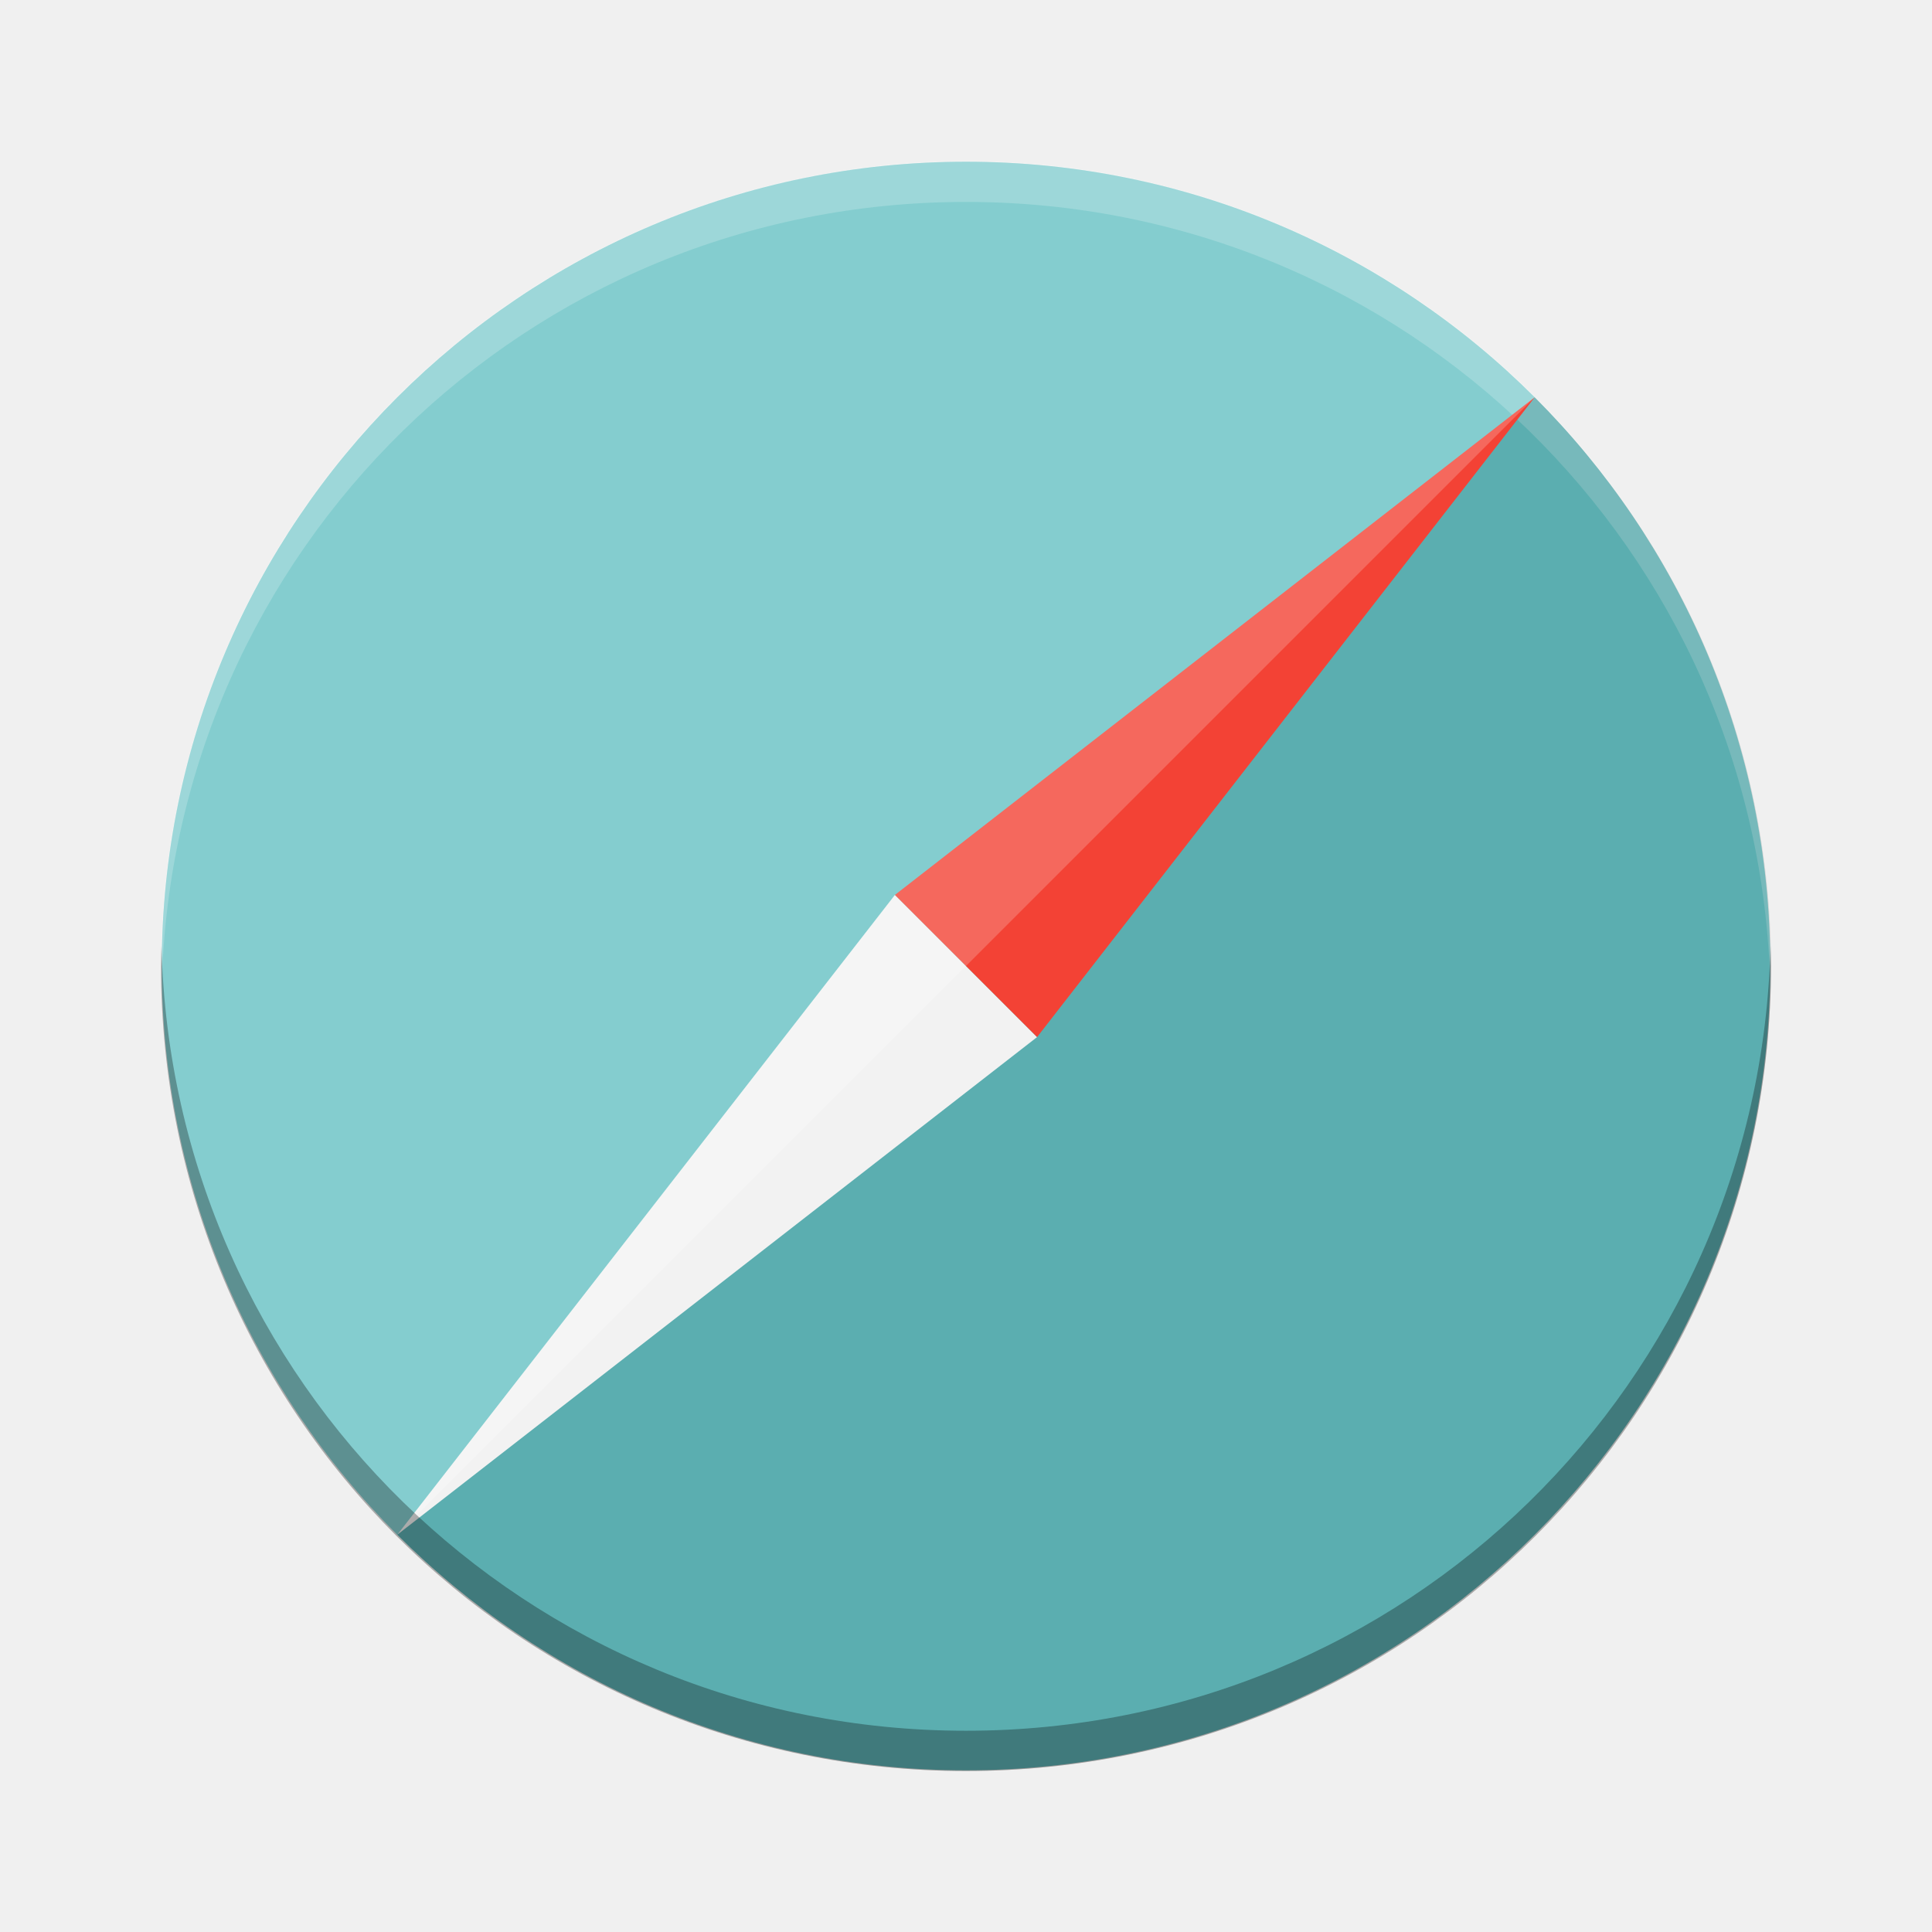
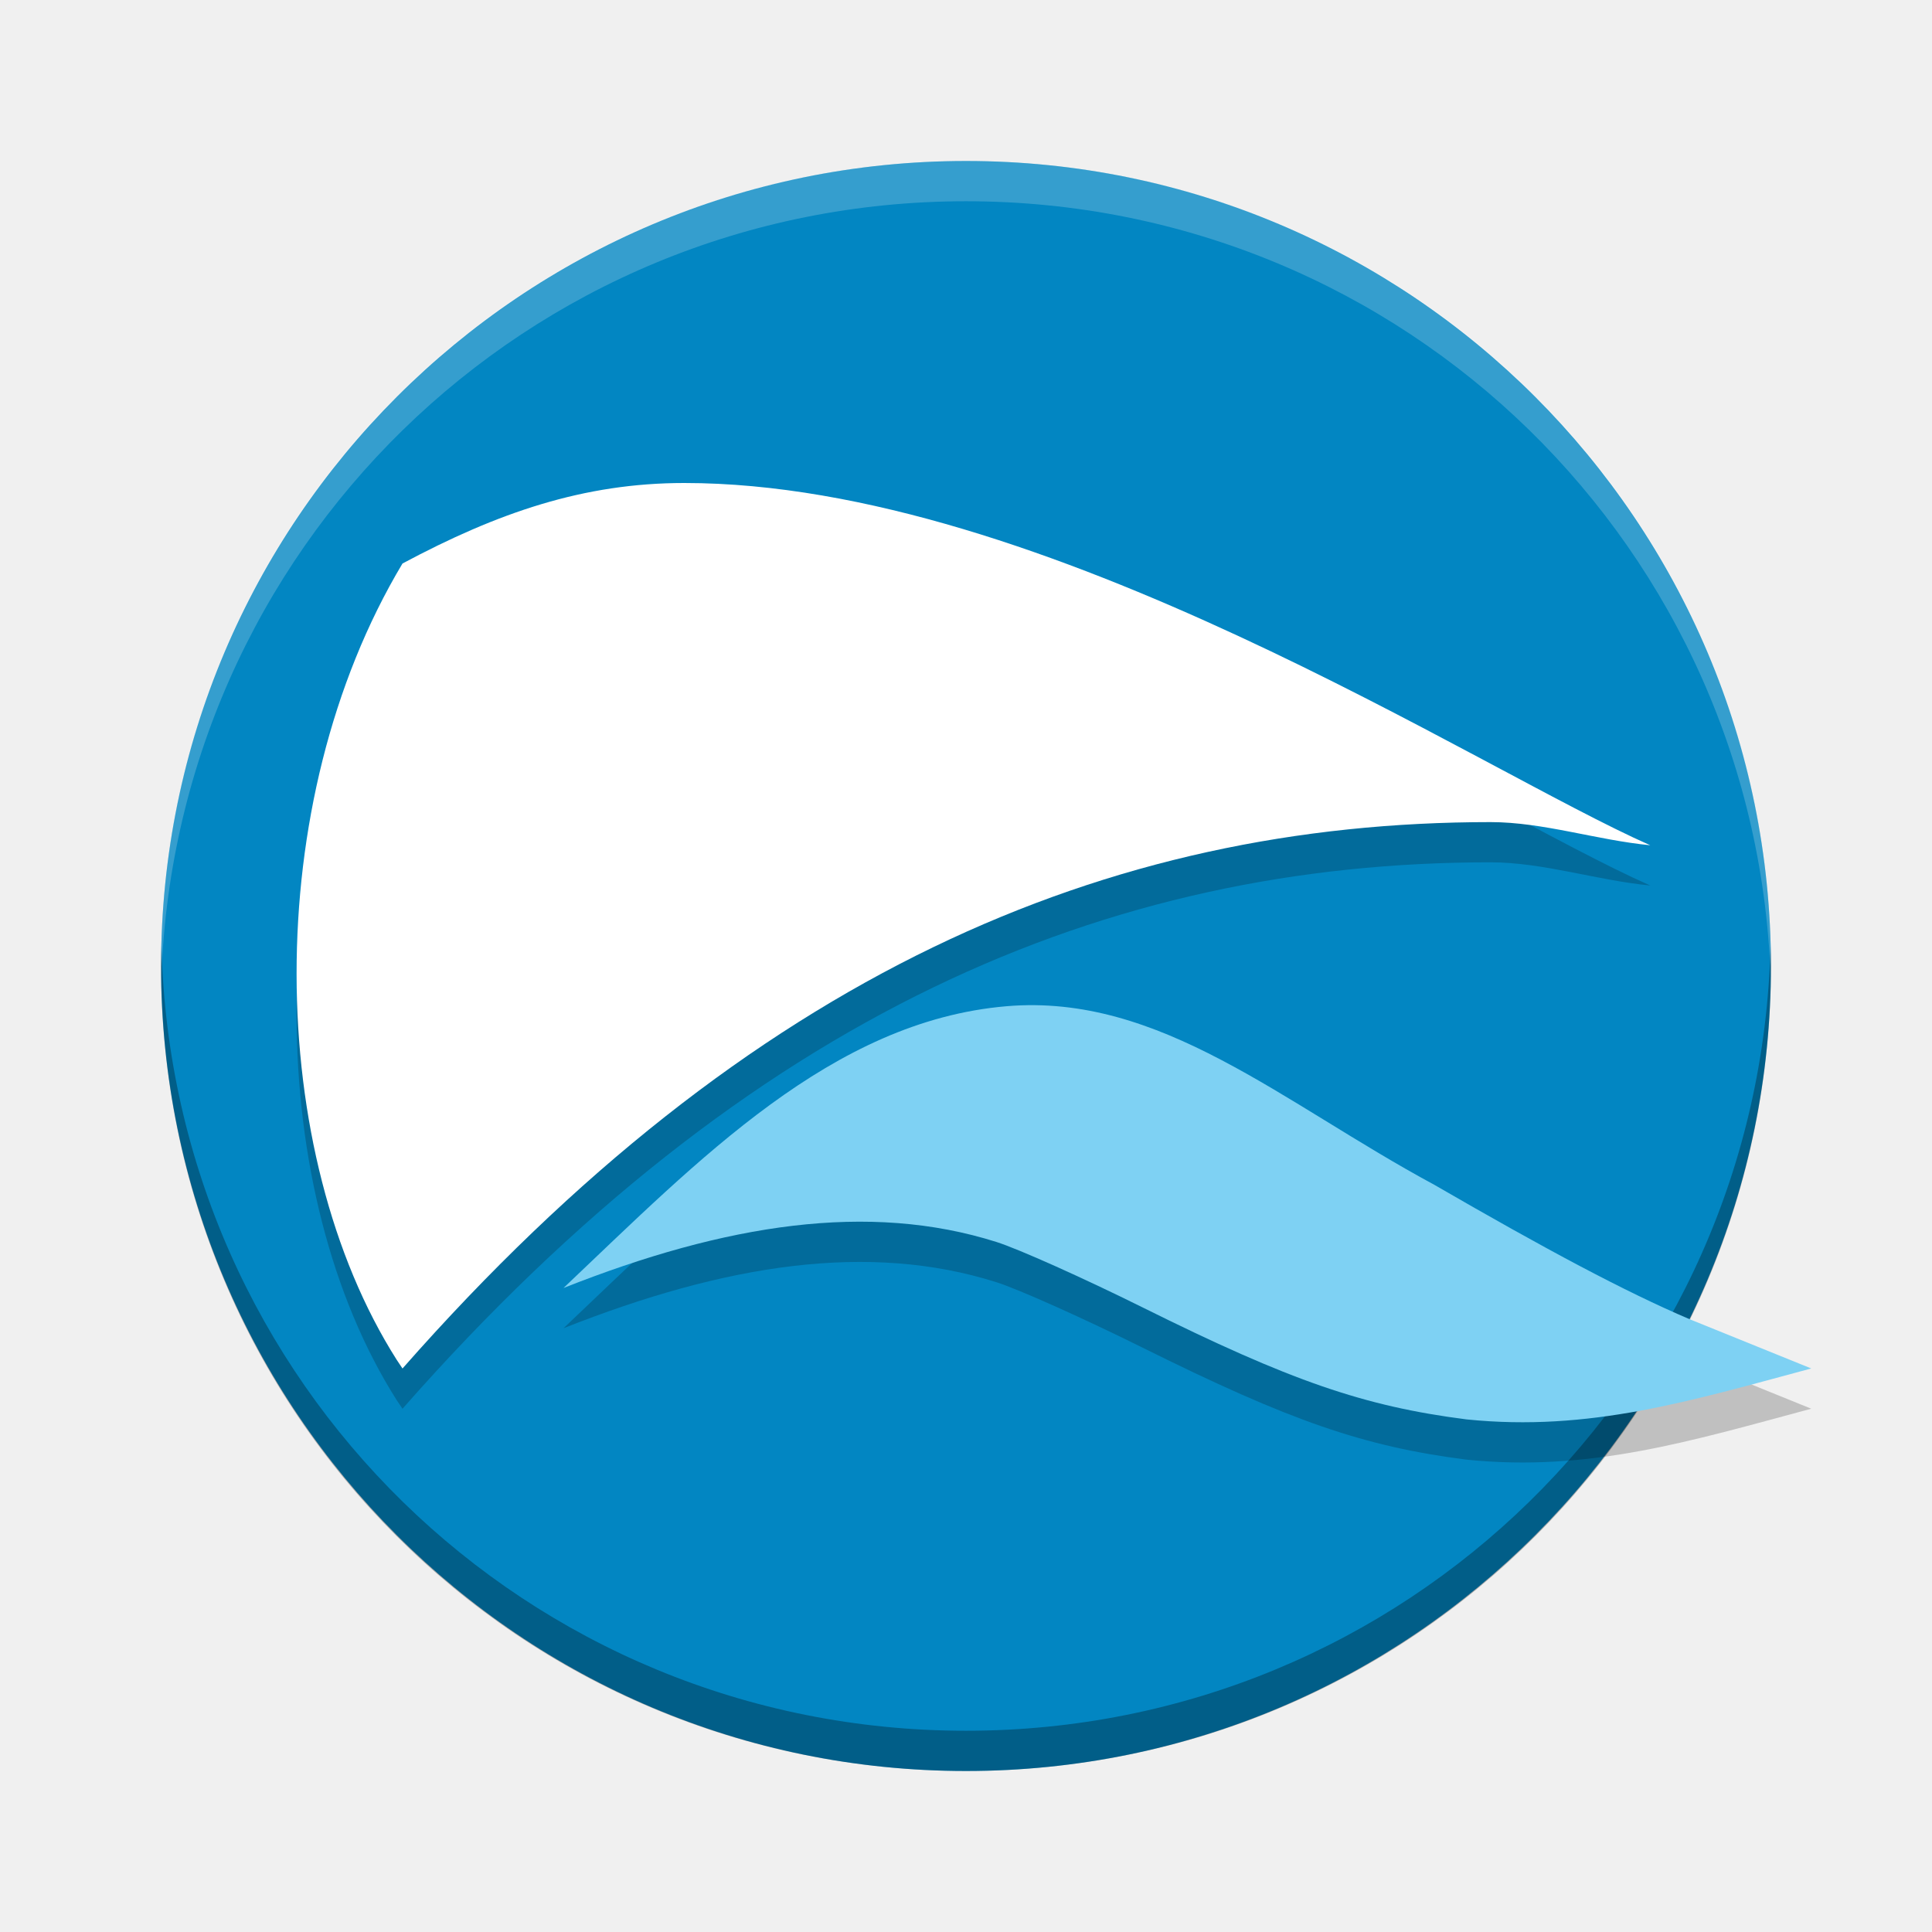
<svg xmlns="http://www.w3.org/2000/svg" id="svg2817" height="48" width="48" version="1.0">
+   <defs id="defs221" />
  <text id="text4087-2-6-5" opacity=".8" font-size="12.666px" xml:space="preserve" y="10.813" x="877.226" font-family="'Bitstream Vera Sans'" fill="#000000">
    <tspan id="tspan4089-7-2-9" y="10.813" x="877.226" />
  </text>
  <text id="text4087-2-6-5-5" opacity=".8" font-size="12.666px" xml:space="preserve" y="-29.929" x="901.187" font-family="'Bitstream Vera Sans'" fill="#000000">
    <tspan id="tspan4089-7-2-9-6" y="-29.929" x="901.187" />
  </text>
  <text id="text4087-2-6-5-2" opacity=".8" font-size="12.666px" xml:space="preserve" y="-60.007" x="-569.371" font-family="'Bitstream Vera Sans'" fill="#000000">
    <tspan id="tspan4089-7-2-9-2" y="-60.007" x="-569.371" />
  </text>
  <text id="text4087-2-6-5-59" opacity=".8" font-size="12.666px" xml:space="preserve" y="685.546" x="-2393.057" font-family="'Bitstream Vera Sans'" fill="#000000">
    <tspan id="tspan4089-7-2-9-4" y="685.546" x="-2393.057" />
  </text>
  <text id="text4087-2-6-5-1" opacity=".8" font-size="12.666px" xml:space="preserve" y="-445.328" x="-454.88" font-family="'Bitstream Vera Sans'" fill="#000000">
    <tspan id="tspan4089-7-2-9-7" y="-445.328" x="-454.88" />
  </text>
  <text id="text4087-2-6-5-7" opacity=".8" font-size="12.666px" xml:space="preserve" y="-858.798" x="352.722" font-family="'Bitstream Vera Sans'" fill="#000000">
    <tspan id="tspan4089-7-2-9-1" y="-858.798" x="352.722" />
  </text>
  <text id="text4087-2-6-5-5-3" opacity=".8" font-size="12.666px" xml:space="preserve" y="-899.54" x="376.683" font-family="'Bitstream Vera Sans'" fill="#000000">
    <tspan id="tspan4089-7-2-9-6-5" y="-899.54" x="376.683" />
  </text>
  <text id="text4087-2-6-5-3" opacity=".8" font-size="12.666px" xml:space="preserve" y="-906.75" x="-1114.78" font-family="'Bitstream Vera Sans'" fill="#000000">
    <tspan id="tspan4089-7-2-9-18" y="-906.75" x="-1114.78" />
  </text>
  <text id="text4087-2-6-5-4" opacity=".8" font-size="12.666px" xml:space="preserve" y="-1179.984" x="345.763" font-family="'Bitstream Vera Sans'" fill="#000000">
    <tspan id="tspan4089-7-2-9-9" y="-1179.984" x="345.763" />
  </text>
  <text id="text4087-2-6-5-7-1" opacity=".8" font-size="12.666px" xml:space="preserve" y="-553.293" x="1831.886" font-family="'Bitstream Vera Sans'" fill="#000000">
    <tspan id="tspan4089-7-2-9-1-8" y="-553.293" x="1831.886" />
  </text>
  <text id="text4087-2-6-5-5-5" opacity=".8" font-size="12.666px" xml:space="preserve" y="-594.034" x="1855.847" font-family="'Bitstream Vera Sans'" fill="#000000">
    <tspan id="tspan4089-7-2-9-6-9" y="-594.034" x="1855.847" />
  </text>
  <text id="text4087-2-6-5-75" opacity=".8" font-size="12.666px" xml:space="preserve" y="-601.244" x="364.384" font-family="'Bitstream Vera Sans'" fill="#000000">
    <tspan id="tspan4089-7-2-9-3" y="-601.244" x="364.384" />
  </text>
  <text id="text4087-2-6-5-4-8" opacity=".8" font-size="12.666px" xml:space="preserve" y="-874.478" x="1824.927" font-family="'Bitstream Vera Sans'" fill="#000000">
    <tspan id="tspan4089-7-2-9-9-8" y="-874.478" x="1824.927" />
  </text>
  <text id="text4087-2-6-5-45" opacity=".8" font-size="12.666px" xml:space="preserve" y="-649.336" x="-573.433" font-family="'Bitstream Vera Sans'" fill="#000000">
    <tspan id="tspan4089-7-2-9-75" y="-649.336" x="-573.433" />
  </text>
  <text id="text4087-2-6-5-59-7" opacity=".8" font-size="12.666px" xml:space="preserve" y="96.218" x="-2397.118" font-family="'Bitstream Vera Sans'" fill="#000000">
    <tspan id="tspan4089-7-2-9-4-0" y="96.218" x="-2397.118" />
  </text>
  <text id="text4087-2-6-5-8" opacity=".8" font-size="12.666px" xml:space="preserve" y="189.09" x="-682.363" font-family="'Bitstream Vera Sans'" fill="#000000">
    <tspan id="tspan4089-7-2-9-19" y="189.09" x="-682.363" />
  </text>
  <text id="text4087-2-6-5-7-5" opacity=".8" font-size="12.666px" xml:space="preserve" y="9.908" x="426.662" font-family="'Bitstream Vera Sans'" fill="#000000">
    <tspan id="tspan4089-7-2-9-1-2" y="9.908" x="426.662" />
  </text>
  <text id="text4087-2-6-5-5-0" opacity=".8" font-size="12.666px" xml:space="preserve" y="-30.834" x="450.622" font-family="'Bitstream Vera Sans'" fill="#000000">
    <tspan id="tspan4089-7-2-9-6-2" y="-30.834" x="450.622" />
  </text>
  <text id="text4087-2-6-5-26" opacity=".8" font-size="12.666px" xml:space="preserve" y="-38.044" x="-1040.841" font-family="'Bitstream Vera Sans'" fill="#000000">
    <tspan id="tspan4089-7-2-9-90" y="-38.044" x="-1040.841" />
  </text>
  <text id="text4087-2-6-5-4-3" opacity=".8" font-size="12.666px" xml:space="preserve" y="-311.278" x="419.702" font-family="'Bitstream Vera Sans'" fill="#000000">
    <tspan id="tspan4089-7-2-9-9-5" y="-311.278" x="419.702" />
  </text>
  <text id="text4087-2-6-5-55" opacity=".8" font-size="12.666px" xml:space="preserve" y="-40.758" x="-608.033" font-family="'Bitstream Vera Sans'" fill="#000000">
    <tspan id="tspan4089-7-2-9-32" y="-40.758" x="-608.033" />
  </text>
  <text id="text4087-2-6-5-59-9" opacity=".8" font-size="12.666px" xml:space="preserve" y="704.795" x="-2431.718" font-family="'Bitstream Vera Sans'" fill="#000000">
    <tspan id="tspan4089-7-2-9-4-1" y="704.795" x="-2431.718" />
  </text>
  <text id="text4087-2-6-5-1-8" opacity=".8" font-size="12.666px" xml:space="preserve" y="-902.289" x="-456.939" font-family="'Bitstream Vera Sans'" fill="#000000">
    <tspan id="tspan4089-7-2-9-7-8" y="-902.289" x="-456.939" />
  </text>
  <text id="text4087-2-6-5-7-8" opacity=".8" font-size="12.666px" xml:space="preserve" y="-1315.759" x="350.663" font-family="'Bitstream Vera Sans'" fill="#000000">
    <tspan id="tspan4089-7-2-9-1-9" y="-1315.759" x="350.663" />
  </text>
  <text id="text4087-2-6-5-5-52" opacity=".8" font-size="12.666px" xml:space="preserve" y="-1356.501" x="374.624" font-family="'Bitstream Vera Sans'" fill="#000000">
    <tspan id="tspan4089-7-2-9-6-4" y="-1356.501" x="374.624" />
  </text>
  <text id="text4087-2-6-5-3-4" opacity=".8" font-size="12.666px" xml:space="preserve" y="-1363.71" x="-1116.84" font-family="'Bitstream Vera Sans'" fill="#000000">
    <tspan id="tspan4089-7-2-9-18-3" y="-1363.71" x="-1116.84" />
  </text>
  <text id="text4087-2-6-5-4-7" opacity=".8" font-size="12.666px" xml:space="preserve" y="-1636.945" x="343.703" font-family="'Bitstream Vera Sans'" fill="#000000">
    <tspan id="tspan4089-7-2-9-9-54" y="-1636.945" x="343.703" />
  </text>
  <text id="text4087-2-6-5-7-1-2" opacity=".8" font-size="12.666px" xml:space="preserve" y="-1010.253" x="1829.826" font-family="'Bitstream Vera Sans'" fill="#000000">
    <tspan id="tspan4089-7-2-9-1-8-0" y="-1010.253" x="1829.826" />
  </text>
  <text id="text4087-2-6-5-5-5-6" opacity=".8" font-size="12.666px" xml:space="preserve" y="-1050.995" x="1853.787" font-family="'Bitstream Vera Sans'" fill="#000000">
    <tspan id="tspan4089-7-2-9-6-9-8" y="-1050.995" x="1853.787" />
  </text>
  <text id="text4087-2-6-5-75-4" opacity=".8" font-size="12.666px" xml:space="preserve" y="-1058.205" x="362.324" font-family="'Bitstream Vera Sans'" fill="#000000">
    <tspan id="tspan4089-7-2-9-3-9" y="-1058.205" x="362.324" />
  </text>
  <text id="text4087-2-6-5-4-8-1" opacity=".8" font-size="12.666px" xml:space="preserve" y="-1331.439" x="1822.867" font-family="'Bitstream Vera Sans'" fill="#000000">
    <tspan id="tspan4089-7-2-9-9-8-8" y="-1331.439" x="1822.867" />
  </text>
  <text id="text4087-2-6-5-45-0" opacity=".8" font-size="12.666px" xml:space="preserve" y="-1106.296" x="-575.492" font-family="'Bitstream Vera Sans'" fill="#000000">
    <tspan id="tspan4089-7-2-9-75-2" y="-1106.296" x="-575.492" />
  </text>
  <text id="text4087-2-6-5-59-5" opacity=".8" font-size="12.666px" xml:space="preserve" y="-360.743" x="-2399.178" font-family="'Bitstream Vera Sans'" fill="#000000">
    <tspan id="tspan4089-7-2-9-4-00" y="-360.743" x="-2399.178" />
  </text>
  <text id="text4087-2-6-5-264" opacity=".8" font-size="12.666px" xml:space="preserve" y="-267.87" x="-684.422" font-family="'Bitstream Vera Sans'" fill="#000000">
    <tspan id="tspan4089-7-2-9-8" y="-267.87" x="-684.422" />
  </text>
  <text id="text4087-2-6-5-42" opacity=".8" font-size="12.666px" xml:space="preserve" y="-26.956" x="155.592" font-family="'Bitstream Vera Sans'" fill="#000000">
    <tspan id="tspan4089-7-2-9-93" y="-26.956" x="155.592" />
  </text>
  <text id="text4087-2-6-5-5-05" opacity=".8" font-size="12.666px" xml:space="preserve" y="-67.698" x="179.553" font-family="'Bitstream Vera Sans'" fill="#000000">
    <tspan id="tspan4089-7-2-9-6-49" y="-67.698" x="179.553" />
  </text>
  <text id="text4087-2-6-5-1-4" opacity=".8" font-size="12.666px" xml:space="preserve" y="-261.727" x="-1090.263" font-family="'Bitstream Vera Sans'" fill="#000000">
    <tspan id="tspan4089-7-2-9-7-7" y="-261.727" x="-1090.263" />
  </text>
  <text id="text4087-2-6-5-7-56" opacity=".8" font-size="12.666px" xml:space="preserve" y="-675.197" x="-282.661" font-family="'Bitstream Vera Sans'" fill="#000000">
    <tspan id="tspan4089-7-2-9-1-1" y="-675.197" x="-282.661" />
  </text>
  <text id="text4087-2-6-5-5-8" opacity=".8" font-size="12.666px" xml:space="preserve" y="-715.938" x="-258.7" font-family="'Bitstream Vera Sans'" fill="#000000">
    <tspan id="tspan4089-7-2-9-6-7" y="-715.938" x="-258.7" />
  </text>
  <text id="text4087-2-6-5-3-42" opacity=".8" font-size="12.666px" xml:space="preserve" y="-723.148" x="-1750.164" font-family="'Bitstream Vera Sans'" fill="#000000">
    <tspan id="tspan4089-7-2-9-18-39" y="-723.148" x="-1750.164" />
  </text>
  <text id="text4087-2-6-5-4-4" opacity=".8" font-size="12.666px" xml:space="preserve" y="-996.383" x="-289.621" font-family="'Bitstream Vera Sans'" fill="#000000">
    <tspan id="tspan4089-7-2-9-9-3" y="-996.383" x="-289.621" />
  </text>
  <text id="text4087-2-6-5-7-1-0" opacity=".8" font-size="12.666px" xml:space="preserve" y="-369.691" x="1196.503" font-family="'Bitstream Vera Sans'" fill="#000000">
    <tspan id="tspan4089-7-2-9-1-8-5" y="-369.691" x="1196.503" />
  </text>
  <text id="text4087-2-6-5-5-5-5" opacity=".8" font-size="12.666px" xml:space="preserve" y="-410.433" x="1220.463" font-family="'Bitstream Vera Sans'" fill="#000000">
    <tspan id="tspan4089-7-2-9-6-9-2" y="-410.433" x="1220.463" />
  </text>
  <text id="text4087-2-6-5-75-9" opacity=".8" font-size="12.666px" xml:space="preserve" y="-417.643" x="-271" font-family="'Bitstream Vera Sans'" fill="#000000">
    <tspan id="tspan4089-7-2-9-3-1" y="-417.643" x="-271" />
  </text>
  <text id="text4087-2-6-5-4-8-18" opacity=".8" font-size="12.666px" xml:space="preserve" y="-690.877" x="1189.543" font-family="'Bitstream Vera Sans'" fill="#000000">
    <tspan id="tspan4089-7-2-9-9-8-4" y="-690.877" x="1189.543" />
  </text>
  <text id="text4087-2-6-5-45-3" opacity=".8" font-size="12.666px" xml:space="preserve" y="-465.734" x="-1208.816" font-family="'Bitstream Vera Sans'" fill="#000000">
    <tspan id="tspan4089-7-2-9-75-7" y="-465.734" x="-1208.816" />
  </text>
  <text id="text4087-2-6-5-59-8" opacity=".8" font-size="12.666px" xml:space="preserve" y="279.819" x="-3032.502" font-family="'Bitstream Vera Sans'" fill="#000000">
    <tspan id="tspan4089-7-2-9-4-2" y="279.819" x="-3032.502" />
  </text>
  <g id="layer4-0" transform="matrix(.90475 0 0 .90475 -716.75 -676.29)">
    <text id="text4087-2-6-5-20" opacity=".8" font-size="14px" xml:space="preserve" y="1159.415" x="-664.274" font-family="'Bitstream Vera Sans'" fill="#000000">
      <tspan id="tspan4089-7-2-9-82" y="1159.415" x="-664.274" />
    </text>
  </g>
  <text id="text4087-2-6-5-9" opacity=".8" font-size="12.666px" xml:space="preserve" y="18.051" x="877.226" font-family="'Bitstream Vera Sans'" fill="#000000">
    <tspan id="tspan4089-7-2-9-43" y="18.051" x="877.226" />
  </text>
  <text id="text4087-2-6-5-5-51" opacity=".8" font-size="12.666px" xml:space="preserve" y="-22.691" x="901.187" font-family="'Bitstream Vera Sans'" fill="#000000">
    <tspan id="tspan4089-7-2-9-6-74" y="-22.691" x="901.187" />
  </text>
  <text id="text4087-2-6-5-2-3" opacity=".8" font-size="12.666px" xml:space="preserve" y="-52.769" x="-569.371" font-family="'Bitstream Vera Sans'" fill="#000000">
    <tspan id="tspan4089-7-2-9-2-1" y="-52.769" x="-569.371" />
  </text>
  <text id="text4087-2-6-5-59-4" opacity=".8" font-size="12.666px" xml:space="preserve" y="692.784" x="-2393.057" font-family="'Bitstream Vera Sans'" fill="#000000">
    <tspan id="tspan4089-7-2-9-4-6" y="692.784" x="-2393.057" />
  </text>
  <text id="text4087-2-6-5-1-9" opacity=".8" font-size="12.666px" xml:space="preserve" y="-438.09" x="-454.88" font-family="'Bitstream Vera Sans'" fill="#000000">
    <tspan id="tspan4089-7-2-9-7-4" y="-438.09" x="-454.88" />
  </text>
  <text id="text4087-2-6-5-7-2" opacity=".8" font-size="12.666px" xml:space="preserve" y="-851.56" x="352.722" font-family="'Bitstream Vera Sans'" fill="#000000">
    <tspan id="tspan4089-7-2-9-1-26" y="-851.56" x="352.722" />
  </text>
  <text id="text4087-2-6-5-5-3-4" opacity=".8" font-size="12.666px" xml:space="preserve" y="-892.302" x="376.683" font-family="'Bitstream Vera Sans'" fill="#000000">
    <tspan id="tspan4089-7-2-9-6-5-1" y="-892.302" x="376.683" />
  </text>
  <text id="text4087-2-6-5-3-2" opacity=".8" font-size="12.666px" xml:space="preserve" y="-899.512" x="-1114.78" font-family="'Bitstream Vera Sans'" fill="#000000">
    <tspan id="tspan4089-7-2-9-18-8" y="-899.512" x="-1114.78" />
  </text>
  <text id="text4087-2-6-5-4-89" opacity=".8" font-size="12.666px" xml:space="preserve" y="-1172.746" x="345.763" font-family="'Bitstream Vera Sans'" fill="#000000">
    <tspan id="tspan4089-7-2-9-9-2" y="-1172.746" x="345.763" />
  </text>
  <text id="text4087-2-6-5-7-1-8" opacity=".8" font-size="12.666px" xml:space="preserve" y="-546.055" x="1831.886" font-family="'Bitstream Vera Sans'" fill="#000000">
    <tspan id="tspan4089-7-2-9-1-8-8" y="-546.055" x="1831.886" />
  </text>
  <text id="text4087-2-6-5-5-5-8" opacity=".8" font-size="12.666px" xml:space="preserve" y="-586.797" x="1855.847" font-family="'Bitstream Vera Sans'" fill="#000000">
    <tspan id="tspan4089-7-2-9-6-9-6" y="-586.797" x="1855.847" />
  </text>
  <text id="text4087-2-6-5-75-8" opacity=".8" font-size="12.666px" xml:space="preserve" y="-594.006" x="364.384" font-family="'Bitstream Vera Sans'" fill="#000000">
    <tspan id="tspan4089-7-2-9-3-3" y="-594.006" x="364.384" />
  </text>
  <text id="text4087-2-6-5-4-8-8" opacity=".8" font-size="12.666px" xml:space="preserve" y="-867.24" x="1824.927" font-family="'Bitstream Vera Sans'" fill="#000000">
    <tspan id="tspan4089-7-2-9-9-8-3" y="-867.24" x="1824.927" />
  </text>
  <text id="text4087-2-6-5-45-33" opacity=".8" font-size="12.666px" xml:space="preserve" y="-642.098" x="-573.433" font-family="'Bitstream Vera Sans'" fill="#000000">
    <tspan id="tspan4089-7-2-9-75-8" y="-642.098" x="-573.433" />
  </text>
  <text id="text4087-2-6-5-59-7-0" opacity=".8" font-size="12.666px" xml:space="preserve" y="103.456" x="-2397.118" font-family="'Bitstream Vera Sans'" fill="#000000">
    <tspan id="tspan4089-7-2-9-4-0-4" y="103.456" x="-2397.118" />
  </text>
  <text id="text4087-2-6-5-8-7" opacity=".8" font-size="12.666px" xml:space="preserve" y="196.328" x="-682.363" font-family="'Bitstream Vera Sans'" fill="#000000">
    <tspan id="tspan4089-7-2-9-19-6" y="196.328" x="-682.363" />
  </text>
  <text id="text4087-2-6-5-7-5-8" opacity=".8" font-size="12.666px" xml:space="preserve" y="17.146" x="426.662" font-family="'Bitstream Vera Sans'" fill="#000000">
    <tspan id="tspan4089-7-2-9-1-2-9" y="17.146" x="426.662" />
  </text>
  <text id="text4087-2-6-5-5-0-0" opacity=".8" font-size="12.666px" xml:space="preserve" y="-23.596" x="450.622" font-family="'Bitstream Vera Sans'" fill="#000000">
    <tspan id="tspan4089-7-2-9-6-2-6" y="-23.596" x="450.622" />
  </text>
  <text id="text4087-2-6-5-26-8" opacity=".8" font-size="12.666px" xml:space="preserve" y="-30.806" x="-1040.841" font-family="'Bitstream Vera Sans'" fill="#000000">
    <tspan id="tspan4089-7-2-9-90-7" y="-30.806" x="-1040.841" />
  </text>
  <text id="text4087-2-6-5-4-3-9" opacity=".8" font-size="12.666px" xml:space="preserve" y="-304.04" x="419.702" font-family="'Bitstream Vera Sans'" fill="#000000">
    <tspan id="tspan4089-7-2-9-9-5-0" y="-304.04" x="419.702" />
  </text>
  <text id="text4087-2-6-5-55-3" opacity=".8" font-size="12.666px" xml:space="preserve" y="-33.52" x="-608.033" font-family="'Bitstream Vera Sans'" fill="#000000">
    <tspan id="tspan4089-7-2-9-32-3" y="-33.52" x="-608.033" />
  </text>
  <text id="text4087-2-6-5-59-9-3" opacity=".8" font-size="12.666px" xml:space="preserve" y="712.033" x="-2431.718" font-family="'Bitstream Vera Sans'" fill="#000000">
    <tspan id="tspan4089-7-2-9-4-1-7" y="712.033" x="-2431.718" />
  </text>
  <text id="text4087-2-6-5-1-8-3" opacity=".8" font-size="12.666px" xml:space="preserve" y="-895.051" x="-456.939" font-family="'Bitstream Vera Sans'" fill="#000000">
    <tspan id="tspan4089-7-2-9-7-8-2" y="-895.051" x="-456.939" />
  </text>
  <text id="text4087-2-6-5-7-8-6" opacity=".8" font-size="12.666px" xml:space="preserve" y="-1308.521" x="350.663" font-family="'Bitstream Vera Sans'" fill="#000000">
    <tspan id="tspan4089-7-2-9-1-9-5" y="-1308.521" x="350.663" />
  </text>
  <text id="text4087-2-6-5-5-52-2" opacity=".8" font-size="12.666px" xml:space="preserve" y="-1349.263" x="374.624" font-family="'Bitstream Vera Sans'" fill="#000000">
    <tspan id="tspan4089-7-2-9-6-4-6" y="-1349.263" x="374.624" />
  </text>
  <text id="text4087-2-6-5-3-4-5" opacity=".8" font-size="12.666px" xml:space="preserve" y="-1356.472" x="-1116.84" font-family="'Bitstream Vera Sans'" fill="#000000">
    <tspan id="tspan4089-7-2-9-18-3-8" y="-1356.472" x="-1116.84" />
  </text>
  <text id="text4087-2-6-5-4-7-7" opacity=".8" font-size="12.666px" xml:space="preserve" y="-1629.707" x="343.703" font-family="'Bitstream Vera Sans'" fill="#000000">
    <tspan id="tspan4089-7-2-9-9-54-9" y="-1629.707" x="343.703" />
  </text>
  <text id="text4087-2-6-5-7-1-2-6" opacity=".8" font-size="12.666px" xml:space="preserve" y="-1003.015" x="1829.826" font-family="'Bitstream Vera Sans'" fill="#000000">
    <tspan id="tspan4089-7-2-9-1-8-0-0" y="-1003.015" x="1829.826" />
  </text>
  <text id="text4087-2-6-5-5-5-6-4" opacity=".8" font-size="12.666px" xml:space="preserve" y="-1043.757" x="1853.787" font-family="'Bitstream Vera Sans'" fill="#000000">
    <tspan id="tspan4089-7-2-9-6-9-8-1" y="-1043.757" x="1853.787" />
  </text>
  <text id="text4087-2-6-5-75-4-0" opacity=".8" font-size="12.666px" xml:space="preserve" y="-1050.967" x="362.324" font-family="'Bitstream Vera Sans'" fill="#000000">
    <tspan id="tspan4089-7-2-9-3-9-4" y="-1050.967" x="362.324" />
  </text>
  <text id="text4087-2-6-5-4-8-1-8" opacity=".8" font-size="12.666px" xml:space="preserve" y="-1324.201" x="1822.867" font-family="'Bitstream Vera Sans'" fill="#000000">
    <tspan id="tspan4089-7-2-9-9-8-8-7" y="-1324.201" x="1822.867" />
  </text>
  <text id="text4087-2-6-5-45-0-0" opacity=".8" font-size="12.666px" xml:space="preserve" y="-1099.058" x="-575.492" font-family="'Bitstream Vera Sans'" fill="#000000">
    <tspan id="tspan4089-7-2-9-75-2-8" y="-1099.058" x="-575.492" />
  </text>
  <text id="text4087-2-6-5-59-5-6" opacity=".8" font-size="12.666px" xml:space="preserve" y="-353.505" x="-2399.178" font-family="'Bitstream Vera Sans'" fill="#000000">
    <tspan id="tspan4089-7-2-9-4-00-2" y="-353.505" x="-2399.178" />
  </text>
  <text id="text4087-2-6-5-264-4" opacity=".8" font-size="12.666px" xml:space="preserve" y="-260.632" x="-684.422" font-family="'Bitstream Vera Sans'" fill="#000000">
    <tspan id="tspan4089-7-2-9-8-7" y="-260.632" x="-684.422" />
  </text>
  <text id="text4087-2-6-5-42-9" opacity=".8" font-size="12.666px" xml:space="preserve" y="-19.718" x="155.592" font-family="'Bitstream Vera Sans'" fill="#000000">
    <tspan id="tspan4089-7-2-9-93-3" y="-19.718" x="155.592" />
  </text>
  <text id="text4087-2-6-5-5-05-9" opacity=".8" font-size="12.666px" xml:space="preserve" y="-60.46" x="179.553" font-family="'Bitstream Vera Sans'" fill="#000000">
    <tspan id="tspan4089-7-2-9-6-49-2" y="-60.46" x="179.553" />
  </text>
  <text id="text4087-2-6-5-1-4-8" opacity=".8" font-size="12.666px" xml:space="preserve" y="-254.489" x="-1090.263" font-family="'Bitstream Vera Sans'" fill="#000000">
    <tspan id="tspan4089-7-2-9-7-7-3" y="-254.489" x="-1090.263" />
  </text>
  <text id="text4087-2-6-5-7-56-0" opacity=".8" font-size="12.666px" xml:space="preserve" y="-667.959" x="-282.661" font-family="'Bitstream Vera Sans'" fill="#000000">
    <tspan id="tspan4089-7-2-9-1-1-1" y="-667.959" x="-282.661" />
  </text>
  <text id="text4087-2-6-5-5-8-7" opacity=".8" font-size="12.666px" xml:space="preserve" y="-708.701" x="-258.7" font-family="'Bitstream Vera Sans'" fill="#000000">
    <tspan id="tspan4089-7-2-9-6-7-8" y="-708.701" x="-258.7" />
  </text>
  <text id="text4087-2-6-5-3-42-9" opacity=".8" font-size="12.666px" xml:space="preserve" y="-715.91" x="-1750.164" font-family="'Bitstream Vera Sans'" fill="#000000">
    <tspan id="tspan4089-7-2-9-18-39-1" y="-715.91" x="-1750.164" />
  </text>
  <text id="text4087-2-6-5-4-4-5" opacity=".8" font-size="12.666px" xml:space="preserve" y="-989.144" x="-289.621" font-family="'Bitstream Vera Sans'" fill="#000000">
    <tspan id="tspan4089-7-2-9-9-3-4" y="-989.144" x="-289.621" />
  </text>
  <text id="text4087-2-6-5-7-1-0-9" opacity=".8" font-size="12.666px" xml:space="preserve" y="-362.453" x="1196.503" font-family="'Bitstream Vera Sans'" fill="#000000">
    <tspan id="tspan4089-7-2-9-1-8-5-2" y="-362.453" x="1196.503" />
  </text>
  <text id="text4087-2-6-5-5-5-5-5" opacity=".8" font-size="12.666px" xml:space="preserve" y="-403.195" x="1220.463" font-family="'Bitstream Vera Sans'" fill="#000000">
    <tspan id="tspan4089-7-2-9-6-9-2-7" y="-403.195" x="1220.463" />
  </text>
  <text id="text4087-2-6-5-75-9-4" opacity=".8" font-size="12.666px" xml:space="preserve" y="-410.405" x="-271" font-family="'Bitstream Vera Sans'" fill="#000000">
    <tspan id="tspan4089-7-2-9-3-1-9" y="-410.405" x="-271" />
  </text>
  <text id="text4087-2-6-5-4-8-18-9" opacity=".8" font-size="12.666px" xml:space="preserve" y="-683.639" x="1189.543" font-family="'Bitstream Vera Sans'" fill="#000000">
    <tspan id="tspan4089-7-2-9-9-8-4-4" y="-683.639" x="1189.543" />
  </text>
  <text id="text4087-2-6-5-45-3-5" opacity=".8" font-size="12.666px" xml:space="preserve" y="-458.496" x="-1208.816" font-family="'Bitstream Vera Sans'" fill="#000000">
    <tspan id="tspan4089-7-2-9-75-7-9" y="-458.496" x="-1208.816" />
  </text>
  <text id="text4087-2-6-5-59-8-3" opacity=".8" font-size="12.666px" xml:space="preserve" y="287.057" x="-3032.502" font-family="'Bitstream Vera Sans'" fill="#000000">
    <tspan id="tspan4089-7-2-9-4-2-5" y="287.057" x="-3032.502" />
  </text>
  <g id="layer4-0-7" transform="matrix(.90475 0 0 .90475 -716.75 -669.05)">
    <text id="text4087-2-6-5-20-0" opacity=".8" font-size="14px" xml:space="preserve" y="1159.415" x="-664.274" font-family="'Bitstream Vera Sans'" fill="#000000">
      <tspan id="tspan4089-7-2-9-82-8" y="1159.415" x="-664.274" />
    </text>
  </g>
  <text id="text7276" font-size="12.666px" xml:space="preserve" y="-361.225" x="435.904" font-family="'Droid Sans'" fill="#000000">
    <tspan id="tspan7278" y="-361.225" x="435.904" />
    <tspan id="tspan7280" y="-345.392" x="435.904" />
  </text>
  <text id="text4087-2-6-5-51" opacity=".8" font-size="12.666px" xml:space="preserve" y="-843.27" x="901.088" font-family="'Bitstream Vera Sans'" fill="#000000">
    <tspan id="tspan4089-7-2-9-97" y="-843.27" x="901.088" />
  </text>
  <text id="text4087-2-6-5-59-2" opacity=".8" font-size="12.666px" xml:space="preserve" y="-97.717" x="-922.598" font-family="'Bitstream Vera Sans'" fill="#000000">
    <tspan id="tspan4089-7-2-9-4-4" y="-97.717" x="-922.598" />
  </text>
  <text id="text4087-2-6-5-7-7" opacity=".8" font-size="12.666px" xml:space="preserve" y="-1128.266" x="1628.168" font-family="'Bitstream Vera Sans'" fill="#000000">
    <tspan id="tspan4089-7-2-9-1-6" y="-1128.266" x="1628.168" />
  </text>
  <text id="text4087-2-6-5-5-6" opacity=".8" font-size="12.666px" xml:space="preserve" y="-1169.008" x="1652.129" font-family="'Bitstream Vera Sans'" fill="#000000">
    <tspan id="tspan4089-7-2-9-6-53" y="-1169.008" x="1652.129" />
  </text>
  <text id="text4087-2-6-5-54" opacity=".8" font-size="12.666px" xml:space="preserve" y="-1176.217" x="160.665" font-family="'Bitstream Vera Sans'" fill="#000000">
    <tspan id="tspan4089-7-2-9-0" y="-1176.217" x="160.665" />
  </text>
  <text id="text4087-2-6-5-4-1" opacity=".8" font-size="12.666px" xml:space="preserve" y="-1449.452" x="1621.208" font-family="'Bitstream Vera Sans'" fill="#000000">
    <tspan id="tspan4089-7-2-9-9-28" y="-1449.452" x="1621.208" />
  </text>
-   <g id="g4454" transform="translate(0,1)">
-     <rect id="rect4203-9" transform="matrix(0,-1,-1,0,0,0)" rx="19.982" ry="19.982" height="39.964" width="39.964" y="-43.982" x="-42.982" fill="#65c1c3" />
-     <path id="rect4063" opacity=".2" fill="#fff" d="m24 3.018c-11.07 0-19.982 8.912-19.982 19.982 0 0.168-0.004 0.333 0 0.5 0.264-10.837 9.08-19.483 19.982-19.483s19.718 8.646 19.982 19.482c0.004-0.167 0-0.332 0-0.5 0-11.069-8.912-19.981-19.982-19.981z" />
-     <path id="rect4497" opacity=".1" d="m38.129 8.871-28.258 28.258c7.828 7.828 20.431 7.828 28.259 0 7.828-7.828 7.828-20.431 0-28.259z" />
-     <path id="path4386" fill="#f2f2f2" d="m9.871 37.129 12.363-15.895 1.673 1.673 1.859 1.859z" />
-     <path id="path4384" fill="#f34235" d="m38.129 8.871-15.895 12.363 3.532 3.532z" />
-     <path id="path4502" opacity=".2" fill="#fff" d="m38.129 8.871-28.258 28.258c-7.828-7.828-7.828-20.431 0-28.259 7.828-7.828 20.431-7.828 28.259 0z" />
-     <path id="rect3289" opacity=".3" d="m4.012 22.5c-0.004 0.167-0.012 0.332-0.012 0.5 0 11.08 8.92 20 20 20s20-8.92 20-20c0-0.168-0.008-0.333-0.012-0.5-0.264 10.846-9.076 19.5-19.988 19.5s-19.724-8.654-19.988-19.5z" />
-   </g>
+   <rect style="fill:#0286c2" x="-44" y="-43.998" width="40" height="39.996" ry="19.998" rx="20" transform="matrix(0,-1,-1,0,0,0)" id="rect4203-0" />
+   <path style="opacity:0.2;fill:#ffffff" d="M 24,4 C 12.921,4 4.002,12.92 4.002,24 c 0,0.168 -0.004,0.333 0,0.5 C 4.266,13.654 13.089,5 24,5 c 10.911,0 19.734,8.654 19.998,19.5 0.004,-0.167 0,-0.332 0,-0.5 C 43.998,12.92 35.079,4 24,4 Z" id="rect3436" />
+   <path style="opacity:0.3" d="M 4.012,23.5 C 4.008,23.667 4,23.832 4,24 4,35.08 12.92,44 24,44 35.08,44 44,35.08 44,24 44,23.832 43.992,23.667 43.988,23.5 43.724,34.346 34.912,43 24,43 13.088,43 4.276,34.346 4.012,23.5 Z" id="rect4209" />
+   <path style="fill:#000000;fill-opacity:1;fill-rule:nonzero;stroke:none;opacity:0.2" d="m 17,13 c -2.5,0 -4.635,0.736 -7,2 -3.567,5.96 -3.403,14.652 -0.145,19.785 L 10,35 c 8.636,-9.811 17.513,-13.576 27.033,-13.576 1.308,0 2.64,0.449 3.967,0.576 -4.243,-1.866 -15.054,-9 -24,-9 z m 8.709,12.973 c -0.233,-0.002 -0.47,0.007 -0.709,0.027 -4.33,0.372 -7.632,3.808 -11,7 4.037,-1.599 7.594,-2.145 10.758,-1.143 0.547,0.173 2.179,0.905 3.629,1.625 3.677,1.827 5.494,2.456 8.051,2.783 3.054,0.311 5.558,-0.459 8.562,-1.266 l -3.023,-1.225 c -1.61,-0.687 -3.561,-1.732 -6.346,-3.342 -3.534,-1.907 -6.423,-4.425 -9.922,-4.461 z" id="path4388" />
+   <path style="fill:#ffffff;fill-opacity:1;fill-rule:nonzero;stroke:none" d="M 9.856,33.784 C 6.598,28.651 6.433,19.96 10,14 c 2.365,-1.264 4.5,-2 7,-2 8.946,0 19.757,7.134 24,9 C 39.673,20.873 38.341,20.425 37.033,20.425 27.512,20.425 18.636,24.189 10,34 Z" id="path4368" />
+   <path style="opacity:1;fill:#7ed1f3;fill-opacity:1" d="M 41.977,32.775 C 40.367,32.088 38.415,31.044 35.631,29.434 31.861,27.4 28.825,24.671 25,25 c -4.33,0.372 -7.632,3.808 -11,7 4.037,-1.599 7.594,-2.145 10.758,-1.143 0.547,0.173 2.179,0.905 3.629,1.625 3.677,1.827 5.494,2.456 8.051,2.783 3.054,0.311 5.558,-0.459 8.562,-1.266 z" id="rect4370" />
</svg>
